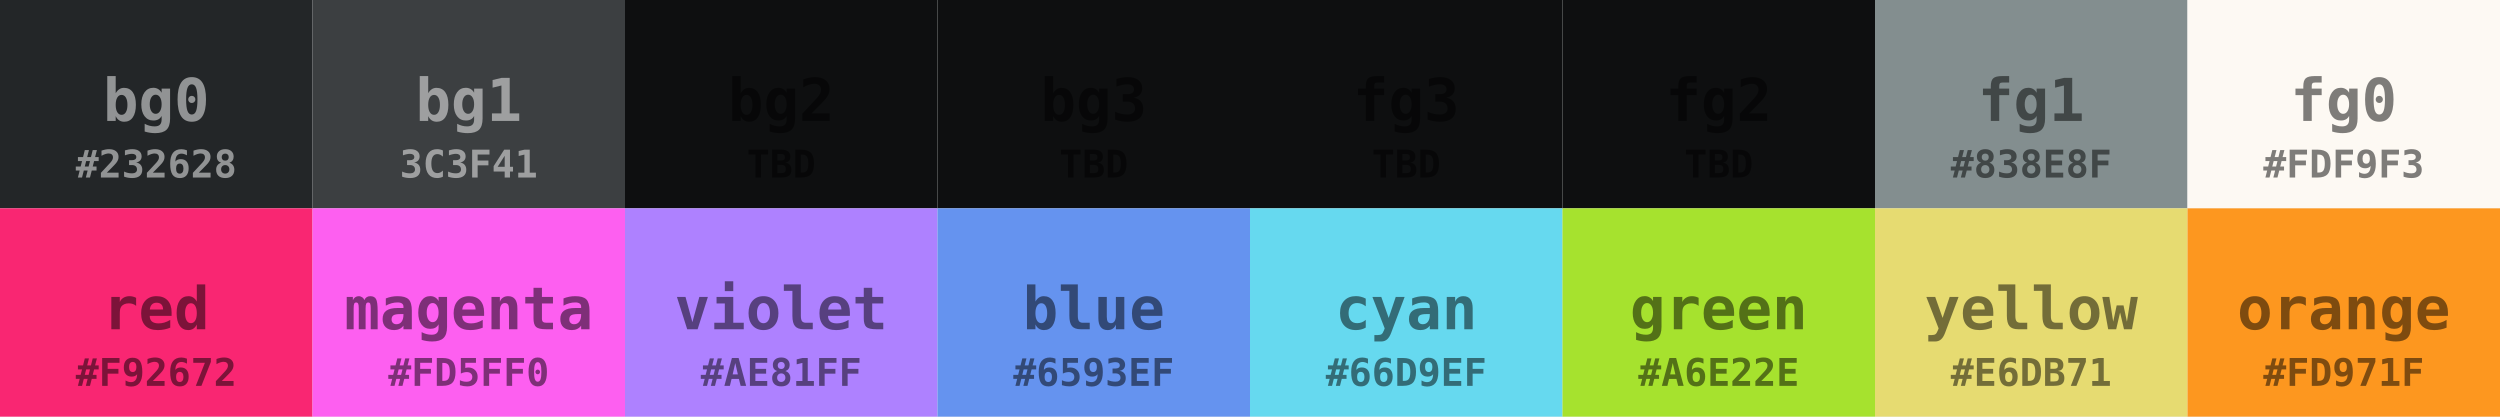
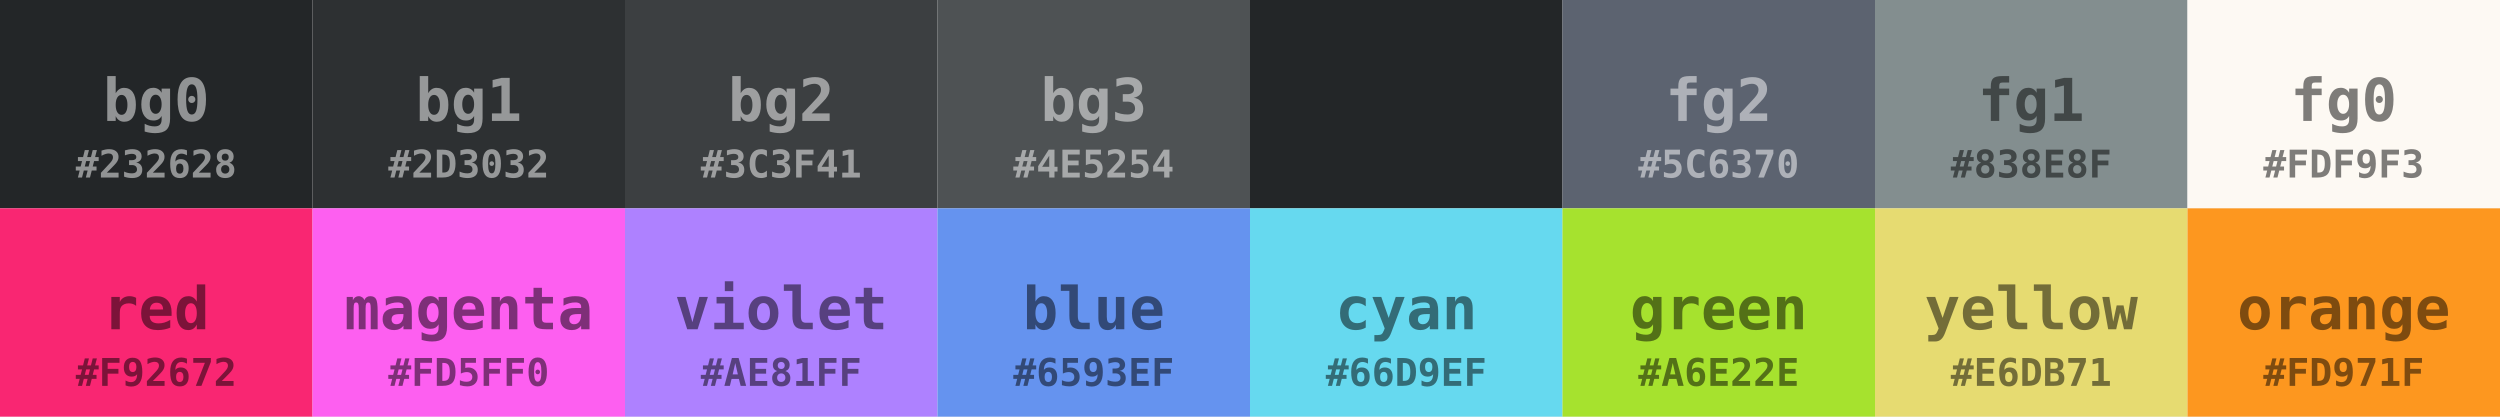
<svg xmlns="http://www.w3.org/2000/svg" width="1440px" height="240px">
  <style>
    text {
    font-family: consolas;
    font-weight: bold;
    dominant-baseline: middle;
    text-anchor: middle;
    }

    .light-text {
    fill: #FFFFFF;
    }

    .dark-text {
    fill: #000000;
    }

    .name-text {
    font-size: 34px;
    opacity: 0.5;
    }

    .hex-text {
    font-size: 22px;
    opacity: 0.5;
    }
  </style>
  <g>
    <svg class="light-text" width="12.5%" height="50%" x="0%" y="0%">
      <rect width="100%" height="100%" fill="#232628" />
-       <text class="name-text" x="50%" y="50%" font-size-adjust="200px">bg0</text>
+       <text class="name-text" x="50%" y="50%">bg0</text>
      <text class="hex-text" x="50%" y="80%">#232628</text>
    </svg>
    <svg class="light-text" width="12.5%" height="50%" x="12.5%" y="0%">
-       <rect width="101%" height="101%" fill="#3C3F41" />
+       <rect width="100%" height="100%" fill="#2D3032" />
      <text class="name-text" x="50%" y="50%">bg1</text>
-       <text class="hex-text" x="50%" y="80%">3C3F41</text>
+       <text class="hex-text" x="50%" y="80%">#2D3032</text>
    </svg>
-     <svg class="dark-text" width="12.5%" height="50%" x="25%" y="0%">
-       <rect width="101%" height="101%" fill="#0e0f10" />
+     <svg class="light-text" width="12.5%" height="50%" x="25%" y="0%">
+       <rect width="100%" height="100%" fill="#3C3F41" />
      <text class="name-text" x="50%" y="50%">bg2</text>
-       <text class="hex-text" x="50%" y="80%">TBD</text>
+       <text class="hex-text" x="50%" y="80%">#3C3F41</text>
    </svg>
-     <svg class="dark-text" width="12.5%" height="50%" x="37.5%" y="0%">
-       <rect width="101%" height="101%" fill="#0e0f10" />
+     <svg class="light-text" width="12.5%" height="50%" x="37.5%" y="0%">
+       <rect width="100%" height="100%" fill="#4E5254" />
      <text class="name-text" x="50%" y="50%">bg3</text>
-       <text class="hex-text" x="50%" y="80%">TBD</text>
+       <text class="hex-text" x="50%" y="80%">#4E5254</text>
    </svg>
-     <svg class="dark-text" width="12.5%" height="50%" x="50%" y="0%">
-       <rect width="101%" height="101%" fill="#0e0f10" />
-       <text class="name-text" x="50%" y="50%">fg3</text>
-       <text class="hex-text" x="50%" y="80%">TBD</text>
+     <svg class="light-text" width="12.5%" height="50%" x="50%" y="0%">
+       <rect width="100%" height="100%" fill="#232628" />
    </svg>
-     <svg class="dark-text" width="12.5%" height="50%" x="62.5%" y="0%">
-       <rect width="101%" height="101%" fill="#0e0f10" />
+     <svg class="light-text" width="12.5%" height="50%" x="62.5%" y="0%">
+       <rect width="100%" height="100%" fill="#5C6370" />
      <text class="name-text" x="50%" y="50%">fg2</text>
-       <text class="hex-text" x="50%" y="80%">TBD</text>
+       <text class="hex-text" x="50%" y="80%">#5C6370</text>
    </svg>
    <svg class="dark-text" width="12.5%" height="50%" x="75%" y="0%">
-       <rect width="101%" height="101%" fill="#838E8F" />
+       <rect width="100%" height="100%" fill="#838E8F" />
      <text class="name-text" x="50%" y="50%">fg1</text>
      <text class="hex-text" x="50%" y="80%">#838E8F</text>
    </svg>
    <svg class="dark-text" width="12.5%" height="50%" x="87.5%" y="0%">
      <rect width="100%" height="100%" fill="#FDF9F3" />
      <text class="name-text" x="50%" y="50%">fg0</text>
      <text class="hex-text" x="50%" y="80%">#FDF9F3</text>
    </svg>
  </g>
  <g>
    <svg class="dark-text" width="12.5%" height="50%" x="0" y="50%">
      <rect width="100%" height="100%" fill="#F92672" />
      <text class="name-text" x="50%" y="50%">red</text>
      <text class="hex-text" x="50%" y="80%">#F92672</text>
    </svg>
    <svg class="dark-text" width="12.5%" height="50%" x="12.5%" y="50%">
      <rect width="100%" height="100%" fill="#FD5FF0" />
      <text class="name-text" x="50%" y="50%">magenta</text>
      <text class="hex-text" x="50%" y="80%">#FD5FF0</text>
    </svg>
    <svg class="dark-text" width="12.5%" height="50%" x="25%" y="50%">
      <rect width="100%" height="100%" fill="#AE81FF" />
      <text class="name-text" x="50%" y="50%">violet</text>
      <text class="hex-text" x="50%" y="80%">#AE81FF</text>
    </svg>
    <svg class="dark-text" width="12.5%" height="50%" x="37.5%" y="50%">
      <rect width="100%" height="100%" fill="#6593EF" />
      <text class="name-text" x="50%" y="50%">blue</text>
      <text class="hex-text" x="50%" y="80%">#6593EF</text>
    </svg>
    <svg class="dark-text" width="12.5%" height="50%" x="50%" y="50%">
      <rect width="100%" height="100%" fill="#66D9EF" />
      <text class="name-text" x="50%" y="50%">cyan</text>
      <text class="hex-text" x="50%" y="80%">#66D9EF</text>
    </svg>
    <svg class="dark-text" width="12.5%" height="50%" x="62.5%" y="50%">
      <rect width="100%" height="100%" fill="#A6E22E" />
      <text class="name-text" x="50%" y="50%">green</text>
      <text class="hex-text" x="50%" y="80%">#A6E22E</text>
    </svg>
    <svg class="dark-text" width="12.5%" height="50%" x="75%" y="50%">
      <rect width="100%" height="100%" fill="#E6DB71" />
      <text class="name-text" x="50%" y="50%">yellow</text>
      <text class="hex-text" x="50%" y="80%">#E6DB71</text>
    </svg>
    <svg class="dark-text" width="12.5%" height="50%" x="87.5%" y="50%">
      <rect width="100%" height="100%" fill="#FD971F" />
      <text class="name-text" x="50%" y="50%">orange</text>
      <text class="hex-text" x="50%" y="80%">#FD971F</text>
    </svg>
  </g>
</svg>
